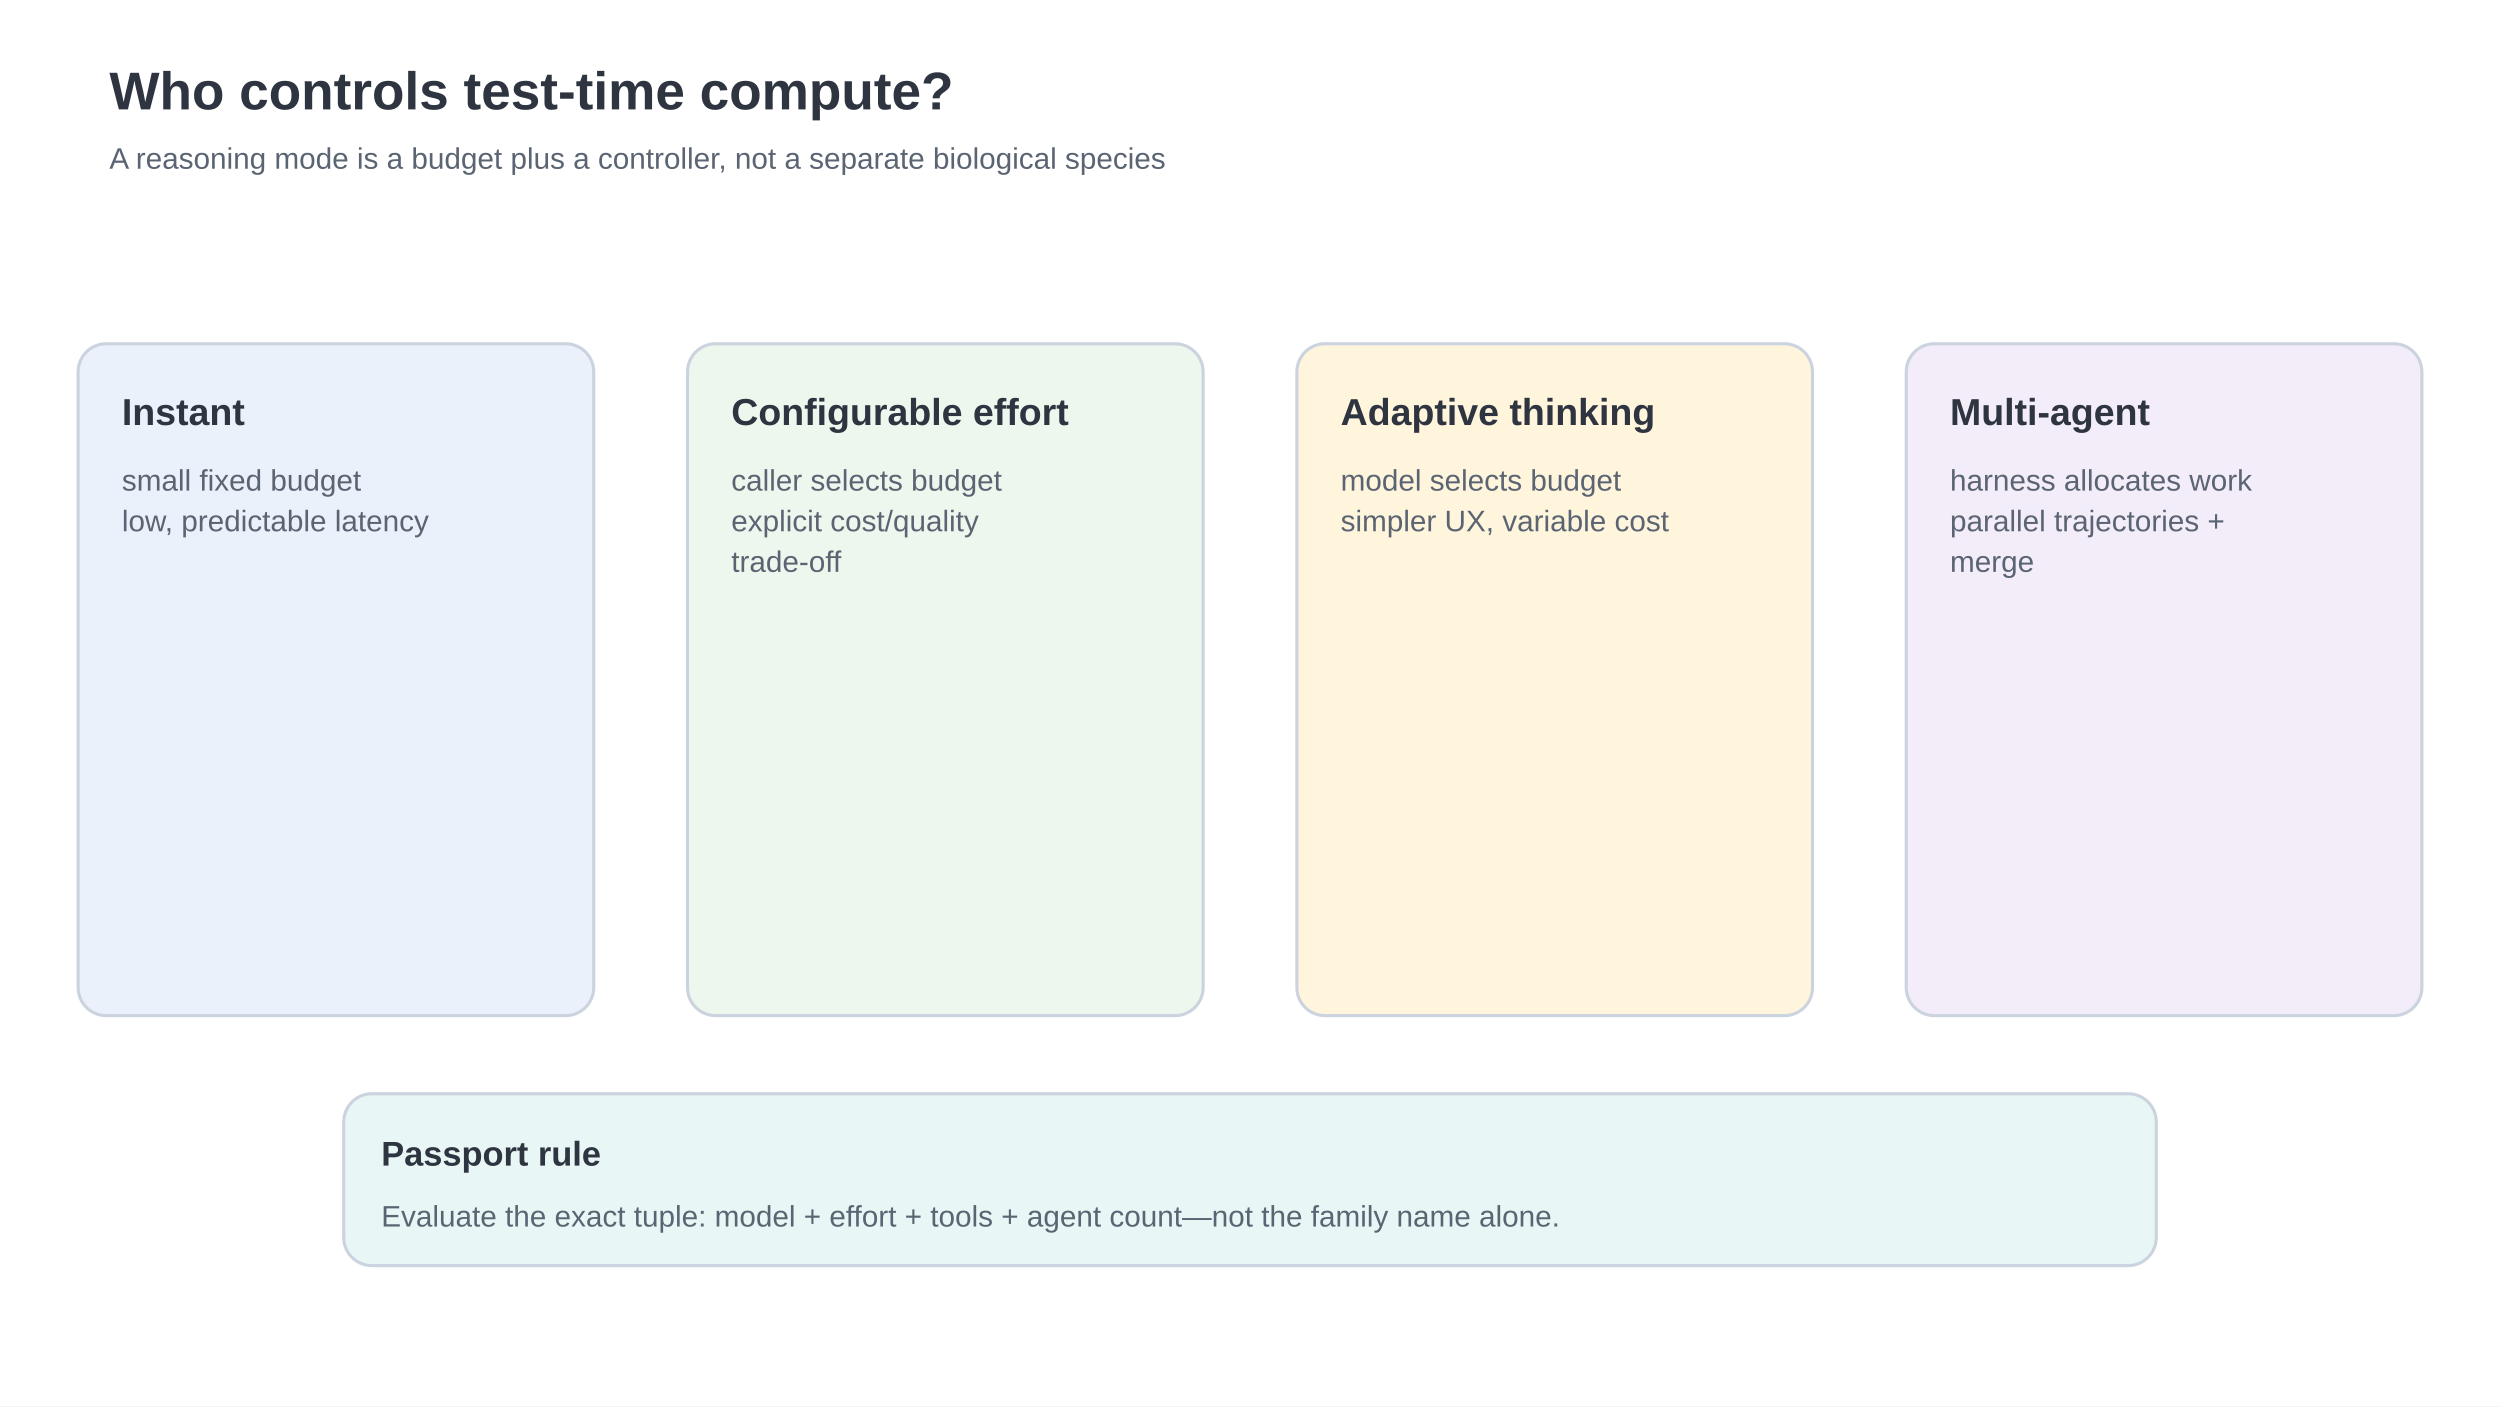
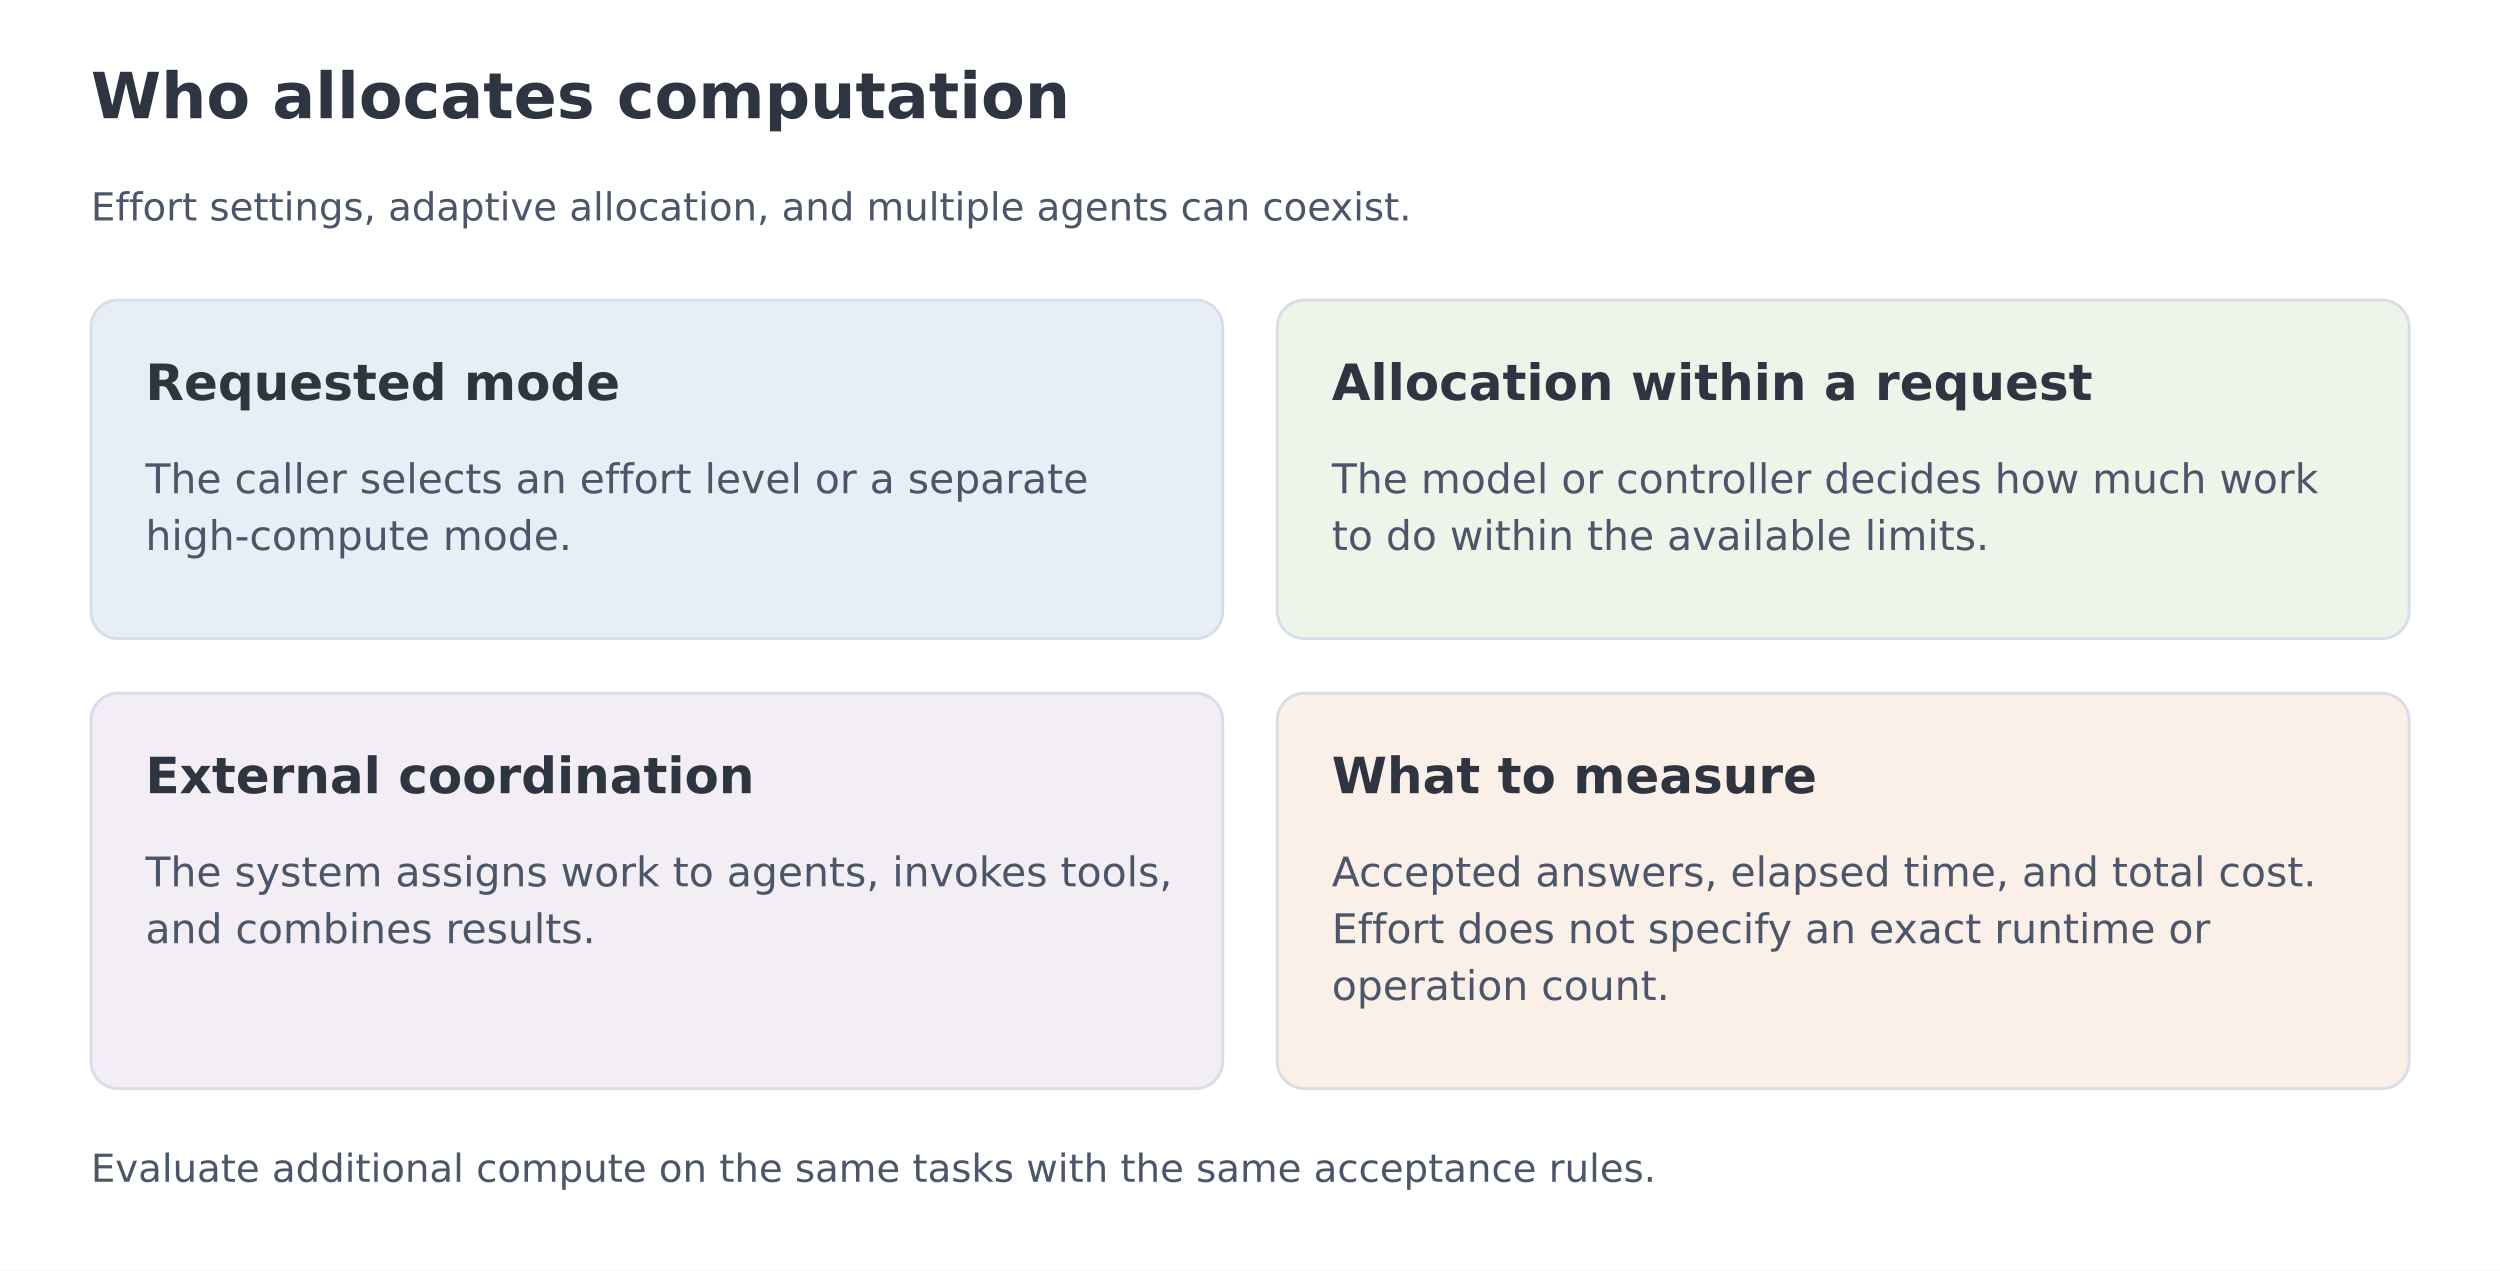
- <svg xmlns="http://www.w3.org/2000/svg" width="1600" height="900" viewBox="0 0 1600 900">
-   <rect width="1600" height="900" fill="#FFFFFF" />
-   <text x="70" y="70" font-family="Arial,sans-serif" font-size="34" font-weight="700" fill="#2E3440">Who controls test-time compute?</text>
-   <text x="70" y="108" font-family="Arial,sans-serif" font-size="19" fill="#5B6472">A reasoning mode is a budget plus a controller, not a separate biological species</text>
-   <rect x="50" y="220" width="330" height="430" rx="18" fill="#EAF1FB" stroke="#CBD3DF" stroke-width="2" />
-   <text x="78" y="272" text-anchor="start" font-family="Arial,sans-serif" font-size="24" font-weight="700" fill="#2E3440">
-     <tspan x="78" dy="0">Instant</tspan>
-   </text>
-   <text x="78" y="314" text-anchor="start" font-family="Arial,sans-serif" font-size="19" font-weight="400" fill="#5B6472">
-     <tspan x="78" dy="0">small fixed budget</tspan>
-     <tspan x="78" dy="26" />
-     <tspan x="78" dy="26">low, predictable latency</tspan>
-   </text>
-   <rect x="440" y="220" width="330" height="430" rx="18" fill="#EDF7ED" stroke="#CBD3DF" stroke-width="2" />
-   <text x="468" y="272" text-anchor="start" font-family="Arial,sans-serif" font-size="24" font-weight="700" fill="#2E3440">
-     <tspan x="468" dy="0">Configurable effort</tspan>
-   </text>
-   <text x="468" y="314" text-anchor="start" font-family="Arial,sans-serif" font-size="19" font-weight="400" fill="#5B6472">
-     <tspan x="468" dy="0">caller selects budget</tspan>
-     <tspan x="468" dy="26" />
-     <tspan x="468" dy="26">explicit cost/quality</tspan>
-     <tspan x="468" dy="26">trade-off</tspan>
-   </text>
-   <rect x="830" y="220" width="330" height="430" rx="18" fill="#FFF5DD" stroke="#CBD3DF" stroke-width="2" />
-   <text x="858" y="272" text-anchor="start" font-family="Arial,sans-serif" font-size="24" font-weight="700" fill="#2E3440">
-     <tspan x="858" dy="0">Adaptive thinking</tspan>
-   </text>
-   <text x="858" y="314" text-anchor="start" font-family="Arial,sans-serif" font-size="19" font-weight="400" fill="#5B6472">
-     <tspan x="858" dy="0">model selects budget</tspan>
-     <tspan x="858" dy="26" />
-     <tspan x="858" dy="26">simpler UX, variable cost</tspan>
-   </text>
-   <rect x="1220" y="220" width="330" height="430" rx="18" fill="#F3EDFA" stroke="#CBD3DF" stroke-width="2" />
-   <text x="1248" y="272" text-anchor="start" font-family="Arial,sans-serif" font-size="24" font-weight="700" fill="#2E3440">
-     <tspan x="1248" dy="0">Multi-agent</tspan>
-   </text>
-   <text x="1248" y="314" text-anchor="start" font-family="Arial,sans-serif" font-size="19" font-weight="400" fill="#5B6472">
-     <tspan x="1248" dy="0">harness allocates work</tspan>
-     <tspan x="1248" dy="26" />
-     <tspan x="1248" dy="26">parallel trajectories +</tspan>
-     <tspan x="1248" dy="26">merge</tspan>
-   </text>
-   <rect x="220" y="700" width="1160" height="110" rx="18" fill="#E8F7F5" stroke="#CBD3DF" stroke-width="2" />
-   <text x="244" y="746" text-anchor="start" font-family="Arial,sans-serif" font-size="22" font-weight="700" fill="#2E3440">
-     <tspan x="244" dy="0">Passport rule</tspan>
-   </text>
-   <text x="244" y="785" text-anchor="start" font-family="Arial,sans-serif" font-size="19" font-weight="400" fill="#5B6472">
-     <tspan x="244" dy="0">Evaluate the exact tuple: model + effort + tools + agent count—not the family name alone.</tspan>
-   </text>
+ <svg xmlns="http://www.w3.org/2000/svg" width="1100" height="559" viewBox="0 0 1100 559">
+   <rect width="1100" height="559" fill="#FFFFFF" />
+   <defs>
+     <marker id="arrow" viewBox="0 0 10 10" refX="9" refY="5" markerWidth="6" markerHeight="6" orient="auto">
+       <path d="M1 1 L9 5 L1 9 Z" fill="#4C566A" />
+     </marker>
+   </defs>
+   <text x="40" y="52" font-family="DejaVu Sans, Arial, sans-serif" font-size="28" font-weight="700" fill="#2E3440" text-anchor="start">Who allocates computation</text>
+   <text x="40" y="97" font-family="DejaVu Sans, Arial, sans-serif" font-size="17" font-weight="400" fill="#4C566A" text-anchor="start">Effort settings, adaptive allocation, and multiple agents can coexist.</text>
+   <rect x="40.0" y="132" width="498.0" height="149" rx="12" fill="#E8EEF5" stroke="#D8DEE9" stroke-width="1.3" />
+   <text x="64.0" y="176" font-family="DejaVu Sans, Arial, sans-serif" font-size="22" font-weight="700" fill="#2E3440" text-anchor="start">Requested mode</text>
+   <text x="64.0" y="217" font-family="DejaVu Sans, Arial, sans-serif" font-size="18" font-weight="400" fill="#4C566A" text-anchor="start">The caller selects an effort level or a separate</text>
+   <text x="64.0" y="242" font-family="DejaVu Sans, Arial, sans-serif" font-size="18" font-weight="400" fill="#4C566A" text-anchor="start">high-compute mode.</text>
+   <rect x="562.0" y="132" width="498.0" height="149" rx="12" fill="#EFF4EA" stroke="#D8DEE9" stroke-width="1.3" />
+   <text x="586.0" y="176" font-family="DejaVu Sans, Arial, sans-serif" font-size="22" font-weight="700" fill="#2E3440" text-anchor="start">Allocation within a request</text>
+   <text x="586.0" y="217" font-family="DejaVu Sans, Arial, sans-serif" font-size="18" font-weight="400" fill="#4C566A" text-anchor="start">The model or controller decides how much work</text>
+   <text x="586.0" y="242" font-family="DejaVu Sans, Arial, sans-serif" font-size="18" font-weight="400" fill="#4C566A" text-anchor="start">to do within the available limits.</text>
+   <rect x="40.0" y="305" width="498.0" height="174" rx="12" fill="#F3EEF3" stroke="#D8DEE9" stroke-width="1.3" />
+   <text x="64.0" y="349" font-family="DejaVu Sans, Arial, sans-serif" font-size="22" font-weight="700" fill="#2E3440" text-anchor="start">External coordination</text>
+   <text x="64.0" y="390" font-family="DejaVu Sans, Arial, sans-serif" font-size="18" font-weight="400" fill="#4C566A" text-anchor="start">The system assigns work to agents, invokes tools,</text>
+   <text x="64.0" y="415" font-family="DejaVu Sans, Arial, sans-serif" font-size="18" font-weight="400" fill="#4C566A" text-anchor="start">and combines results.</text>
+   <rect x="562.0" y="305" width="498.0" height="174" rx="12" fill="#FAF0E8" stroke="#D8DEE9" stroke-width="1.3" />
+   <text x="586.0" y="349" font-family="DejaVu Sans, Arial, sans-serif" font-size="22" font-weight="700" fill="#2E3440" text-anchor="start">What to measure</text>
+   <text x="586.0" y="390" font-family="DejaVu Sans, Arial, sans-serif" font-size="18" font-weight="400" fill="#4C566A" text-anchor="start">Accepted answers, elapsed time, and total cost.</text>
+   <text x="586.0" y="415" font-family="DejaVu Sans, Arial, sans-serif" font-size="18" font-weight="400" fill="#4C566A" text-anchor="start">Effort does not specify an exact runtime or</text>
+   <text x="586.0" y="440" font-family="DejaVu Sans, Arial, sans-serif" font-size="18" font-weight="400" fill="#4C566A" text-anchor="start">operation count.</text>
+   <text x="40" y="520" font-family="DejaVu Sans, Arial, sans-serif" font-size="17" font-weight="400" fill="#4C566A" text-anchor="start">Evaluate additional compute on the same tasks with the same acceptance rules.</text>
</svg>
